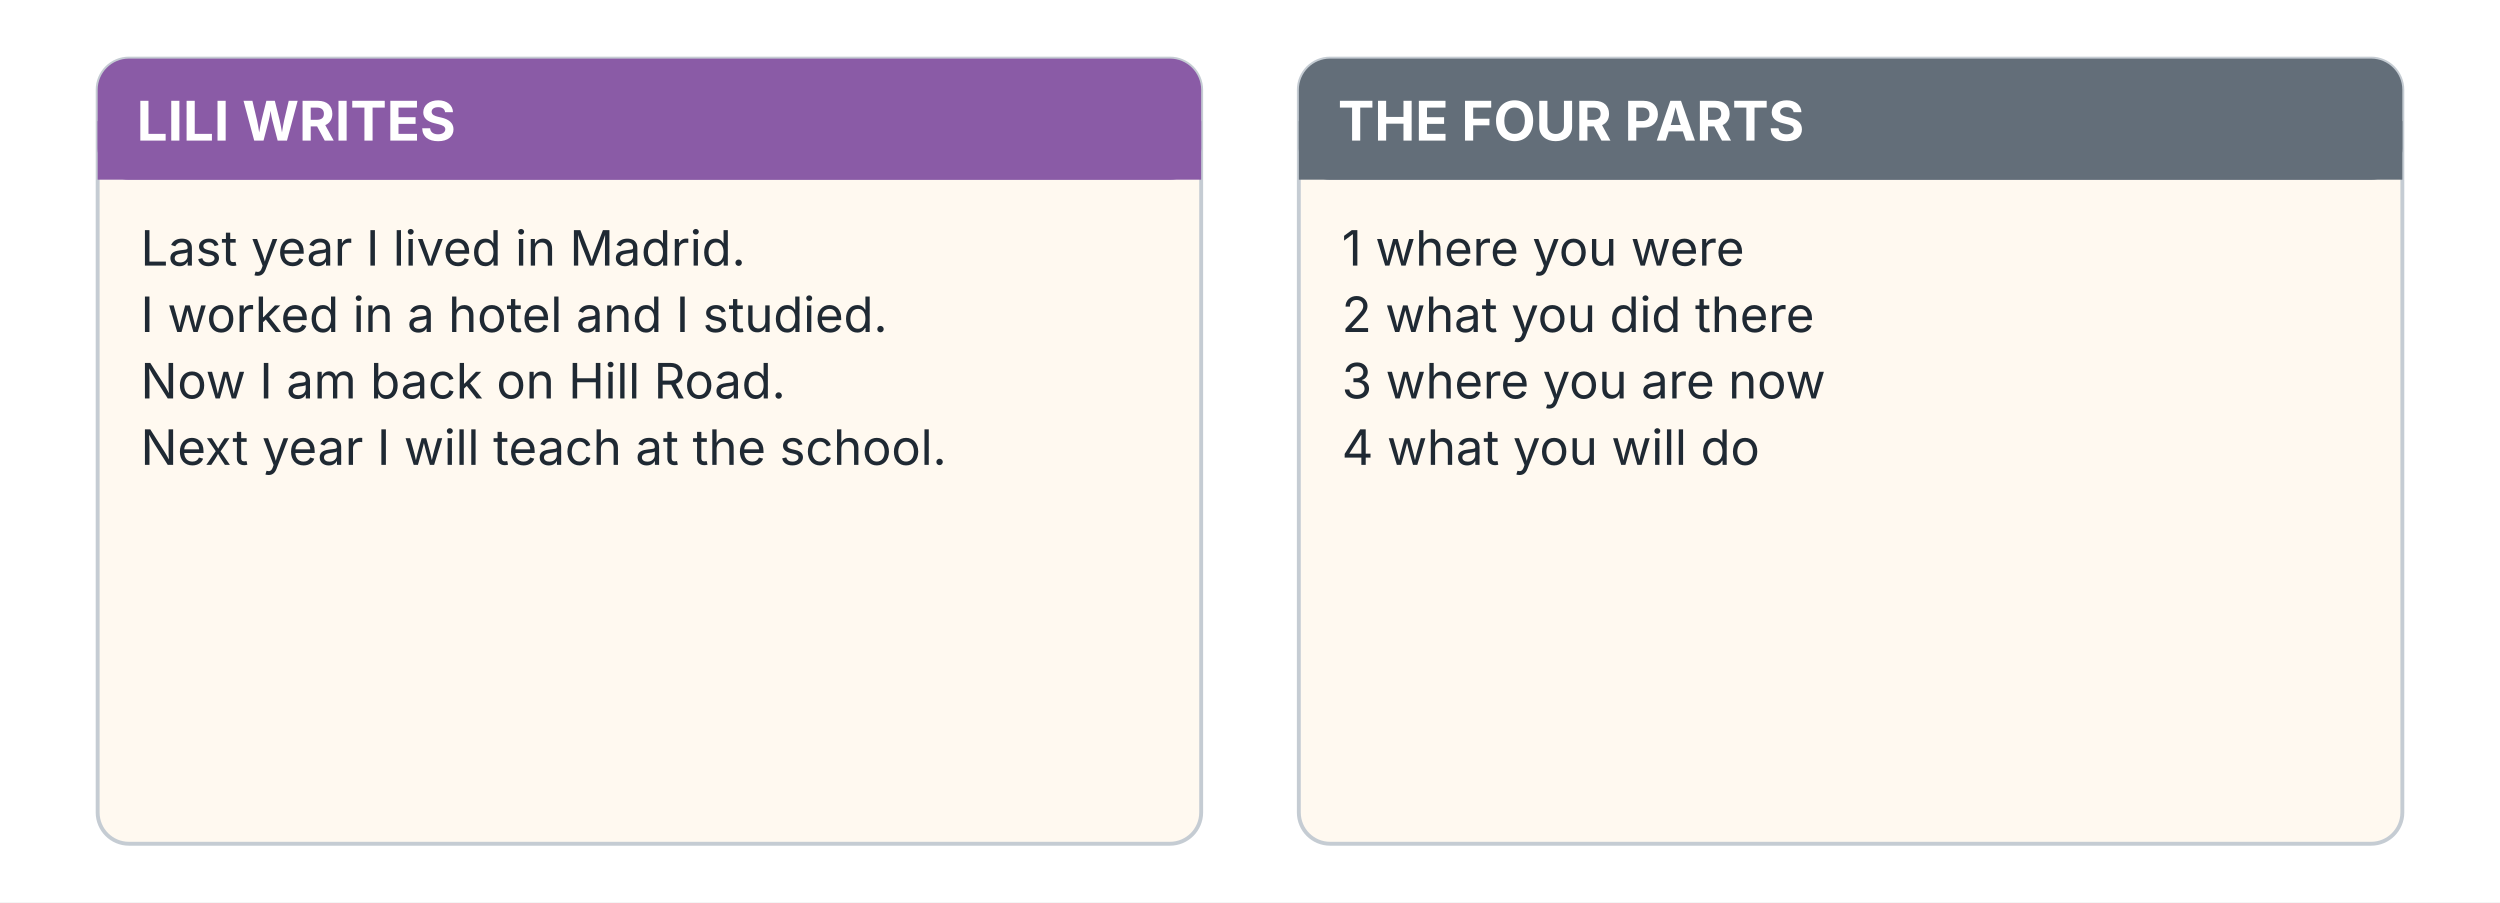
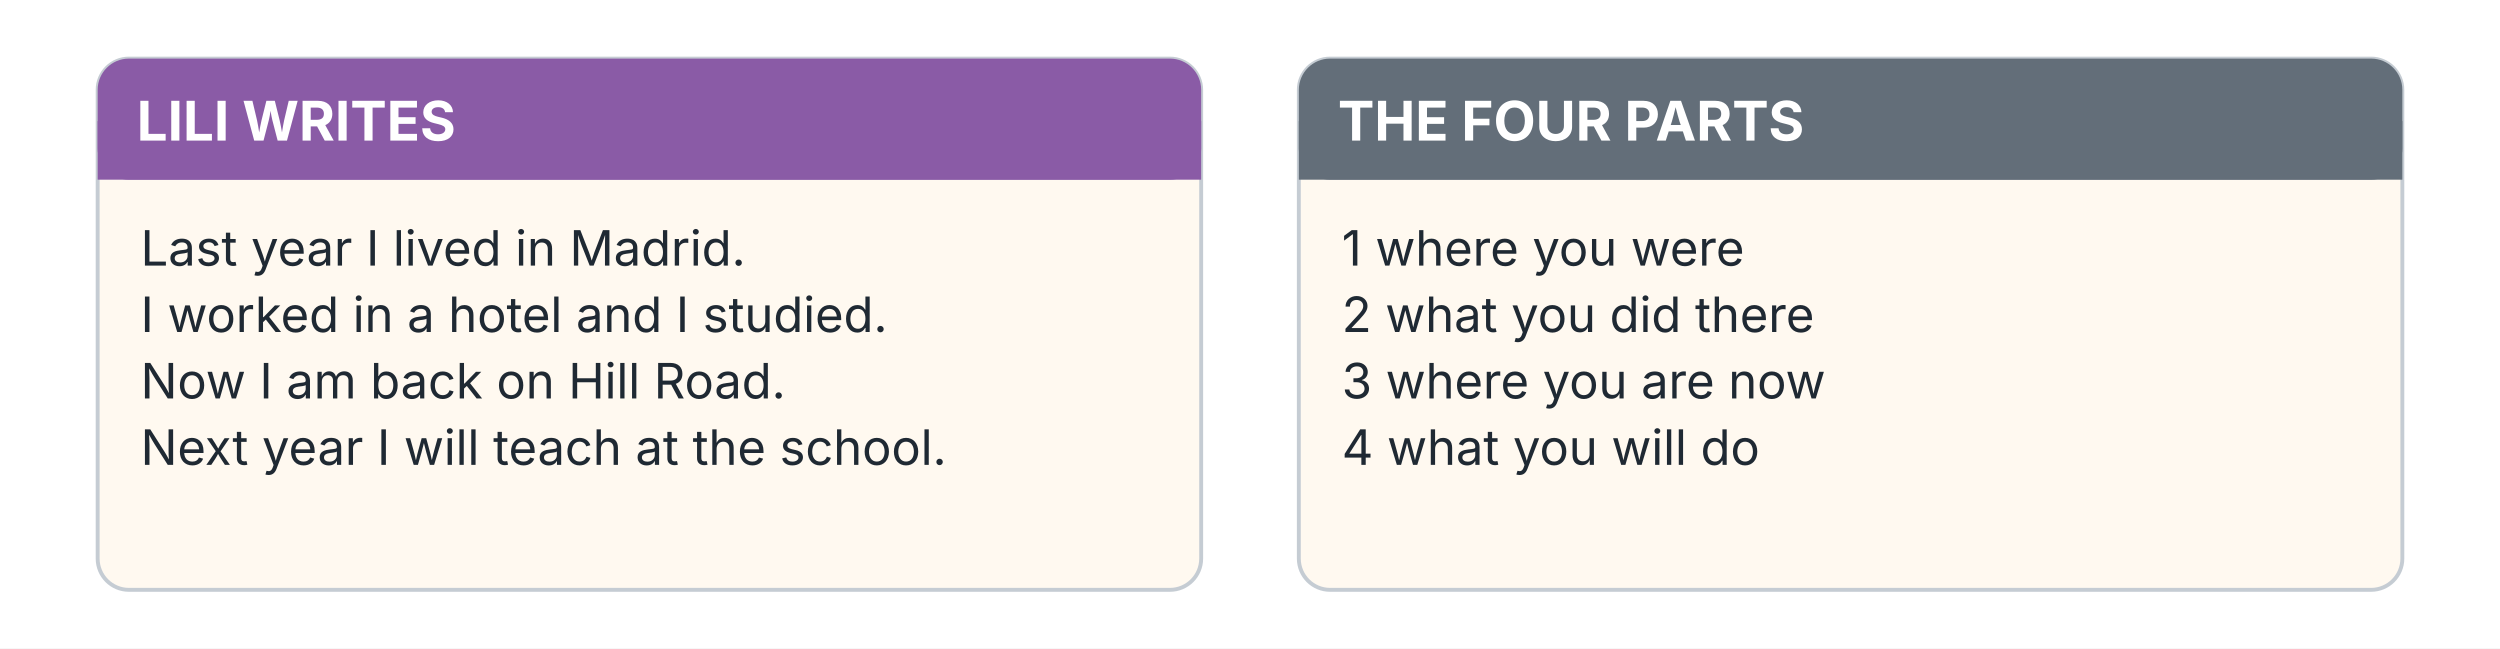
- <svg xmlns="http://www.w3.org/2000/svg" width="1280" height="462" viewBox="0 0 1280 462">
-   <rect width="1280" height="462" fill="#FFFFFF" />
-   <rect x="50.00" y="30.00" width="565.00" height="402.00" rx="16" ry="16" fill="#FFF9F0" stroke="#C5CCD3" stroke-width="2" />
+ <svg xmlns="http://www.w3.org/2000/svg" width="1280" height="332" viewBox="0 0 1280 332">
+   <rect width="1280" height="332" fill="#FFFFFF" />
+   <rect x="50.00" y="30.00" width="565.00" height="272.00" rx="16" ry="16" fill="#FFF9F0" stroke="#C5CCD3" stroke-width="2" />
  <rect x="50.00" y="30.00" width="565.00" height="62.00" rx="16" ry="16" fill="#8A5BA6" />
  <rect x="50.00" y="62.00" width="565.00" height="30.00" fill="#8A5BA6" />
  <text x="70.00" y="72.00" font-family="Inter, DejaVu Sans, sans-serif" font-size="28.0" font-weight="700" fill="#FFFFFF" text-anchor="start">LILI WRITES</text>
  <text x="72.00" y="136.00" font-family="Inter, DejaVu Sans, sans-serif" font-size="25.0" font-weight="400" fill="#1F2933" text-anchor="start">Last year I lived in Madrid.</text>
  <text x="72.00" y="170.00" font-family="Inter, DejaVu Sans, sans-serif" font-size="25.0" font-weight="400" fill="#1F2933" text-anchor="start">I worked in a hotel and I studied.</text>
  <text x="72.00" y="204.00" font-family="Inter, DejaVu Sans, sans-serif" font-size="25.0" font-weight="400" fill="#1F2933" text-anchor="start">Now I am back on Hill Road.</text>
  <text x="72.00" y="238.00" font-family="Inter, DejaVu Sans, sans-serif" font-size="25.0" font-weight="400" fill="#1F2933" text-anchor="start">Next year I will teach at the school.</text>
-   <rect x="665.00" y="30.00" width="565.00" height="402.00" rx="16" ry="16" fill="#FFF9F0" stroke="#C5CCD3" stroke-width="2" />
+   <rect x="665.00" y="30.00" width="565.00" height="272.00" rx="16" ry="16" fill="#FFF9F0" stroke="#C5CCD3" stroke-width="2" />
  <rect x="665.00" y="30.00" width="565.00" height="62.00" rx="16" ry="16" fill="#636E79" />
  <rect x="665.00" y="62.00" width="565.00" height="30.00" fill="#636E79" />
  <text x="685.00" y="72.00" font-family="Inter, DejaVu Sans, sans-serif" font-size="28.0" font-weight="700" fill="#FFFFFF" text-anchor="start">THE FOUR PARTS</text>
  <text x="687.00" y="136.00" font-family="Inter, DejaVu Sans, sans-serif" font-size="25.0" font-weight="400" fill="#1F2933" text-anchor="start">1 where you were</text>
  <text x="687.00" y="170.00" font-family="Inter, DejaVu Sans, sans-serif" font-size="25.0" font-weight="400" fill="#1F2933" text-anchor="start">2 what you did there</text>
  <text x="687.00" y="204.00" font-family="Inter, DejaVu Sans, sans-serif" font-size="25.0" font-weight="400" fill="#1F2933" text-anchor="start">3 where you are now</text>
  <text x="687.00" y="238.00" font-family="Inter, DejaVu Sans, sans-serif" font-size="25.0" font-weight="400" fill="#1F2933" text-anchor="start">4 what you will do</text>
</svg>
